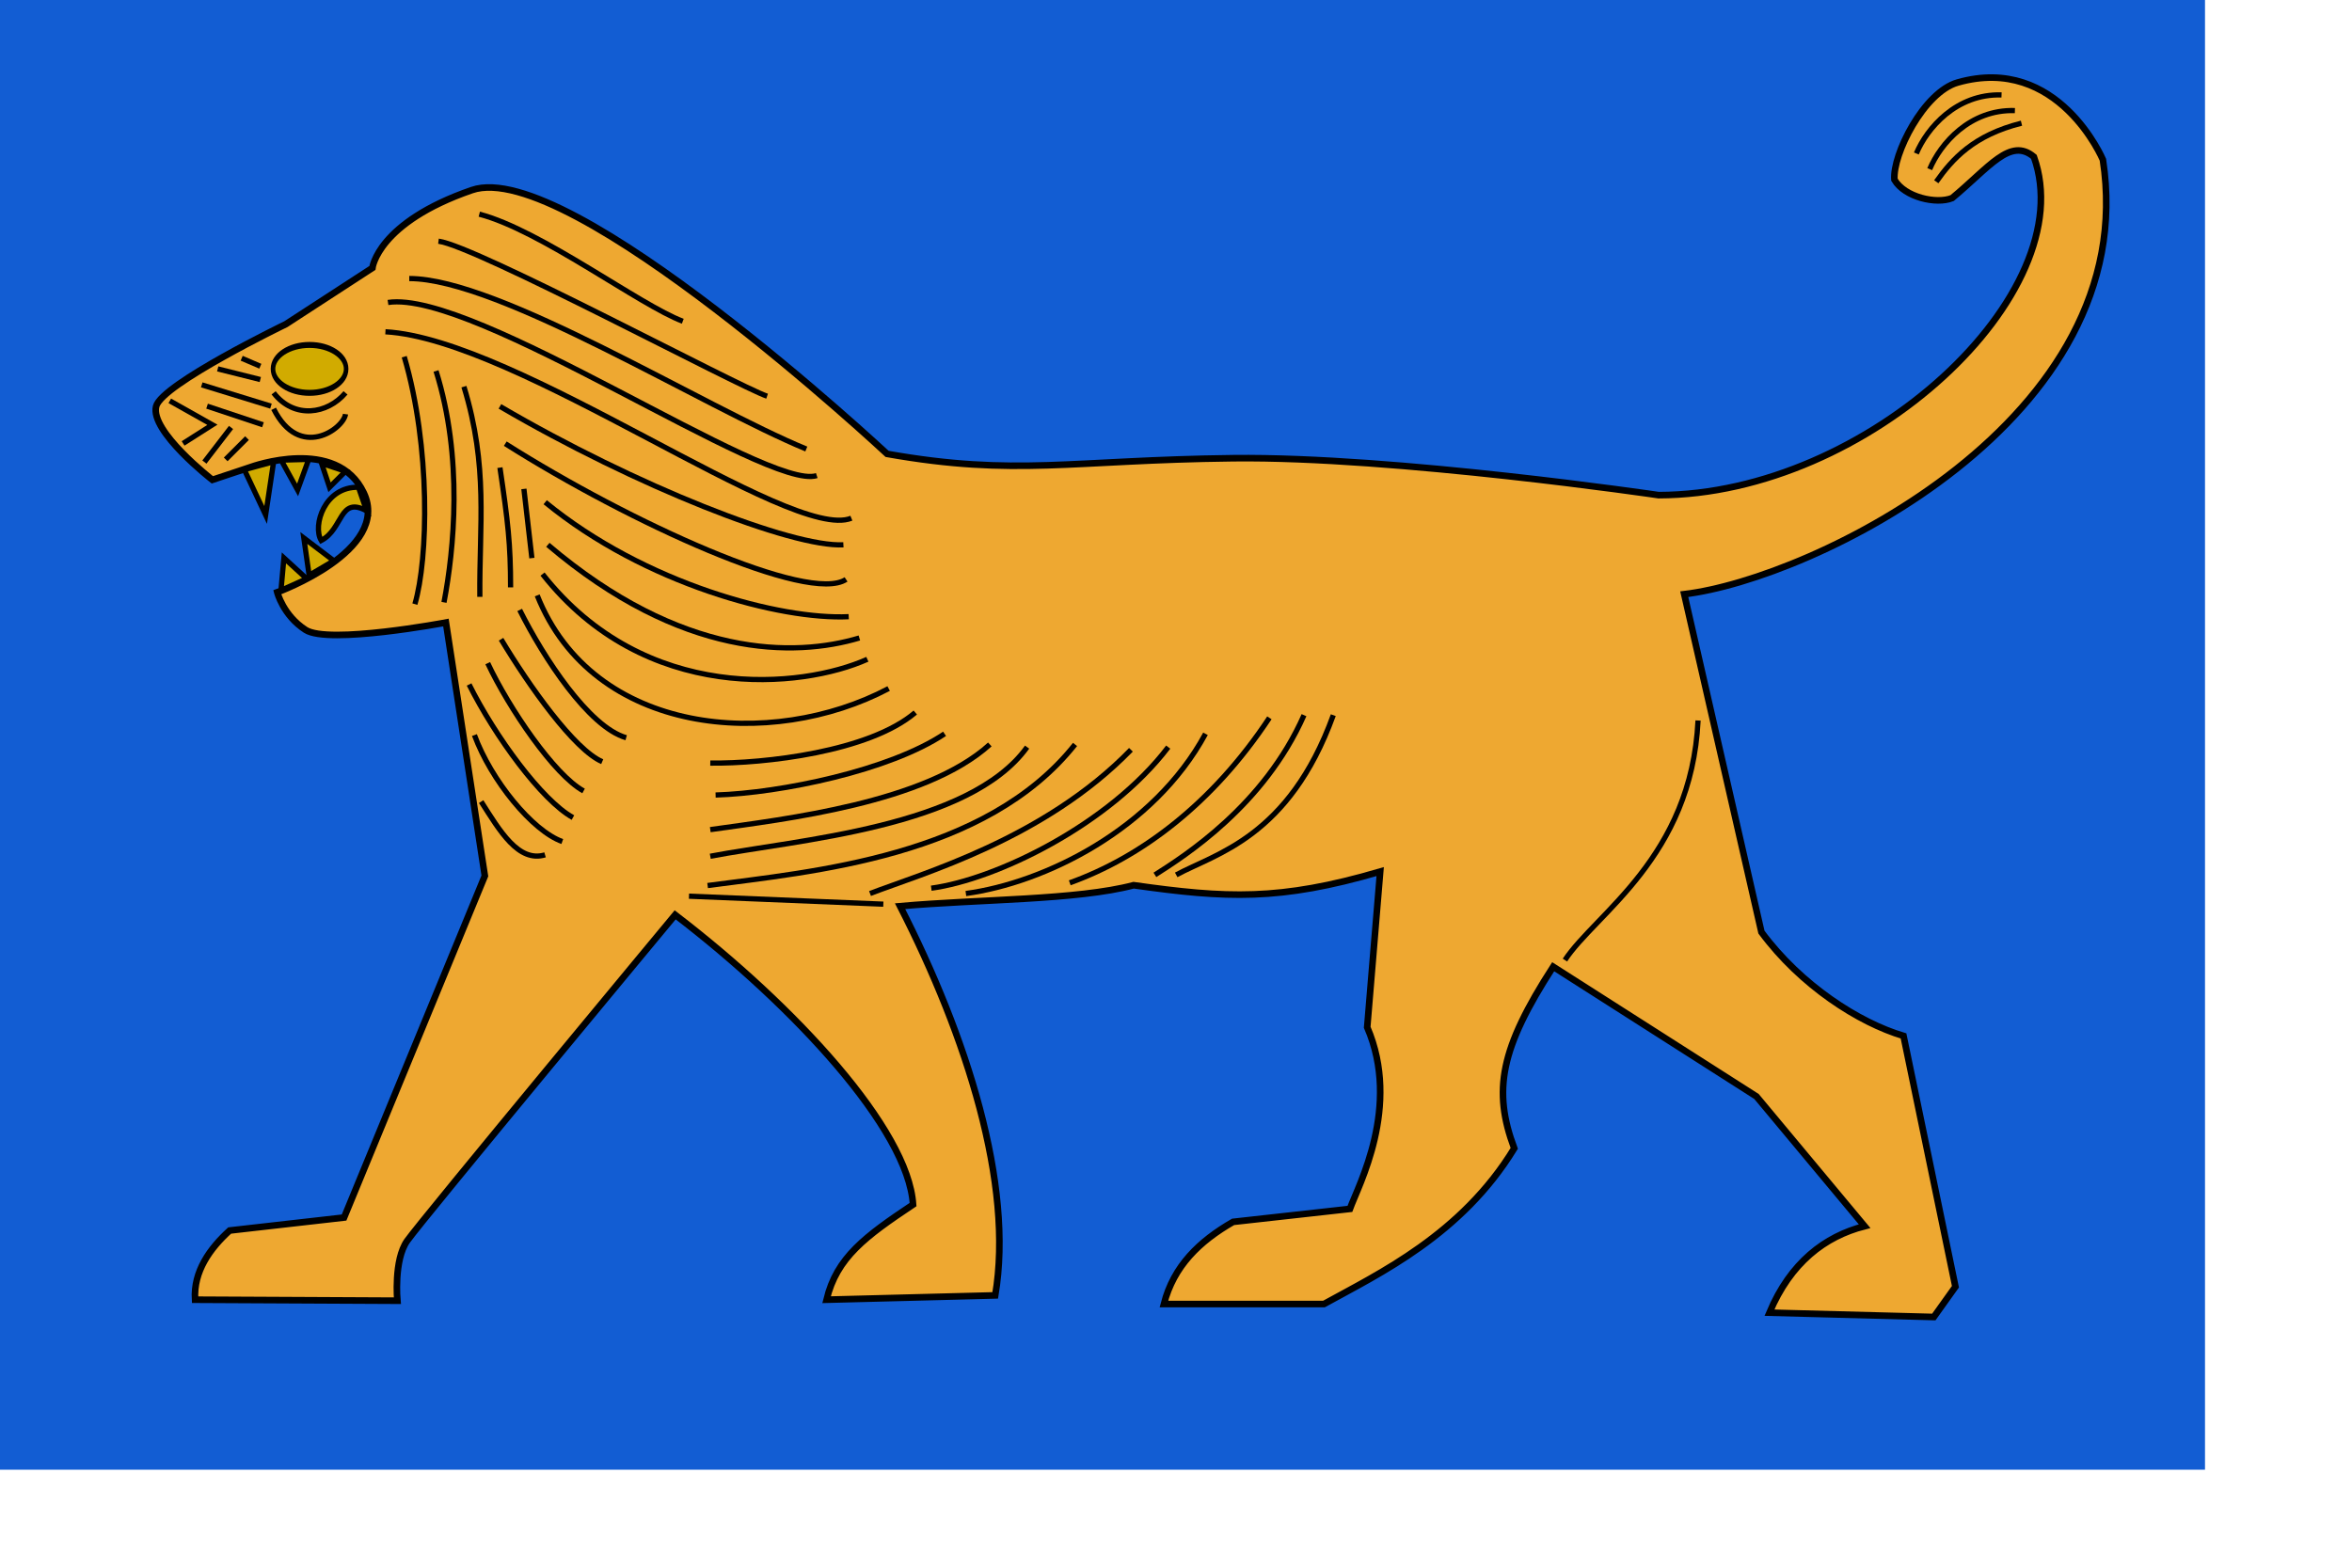
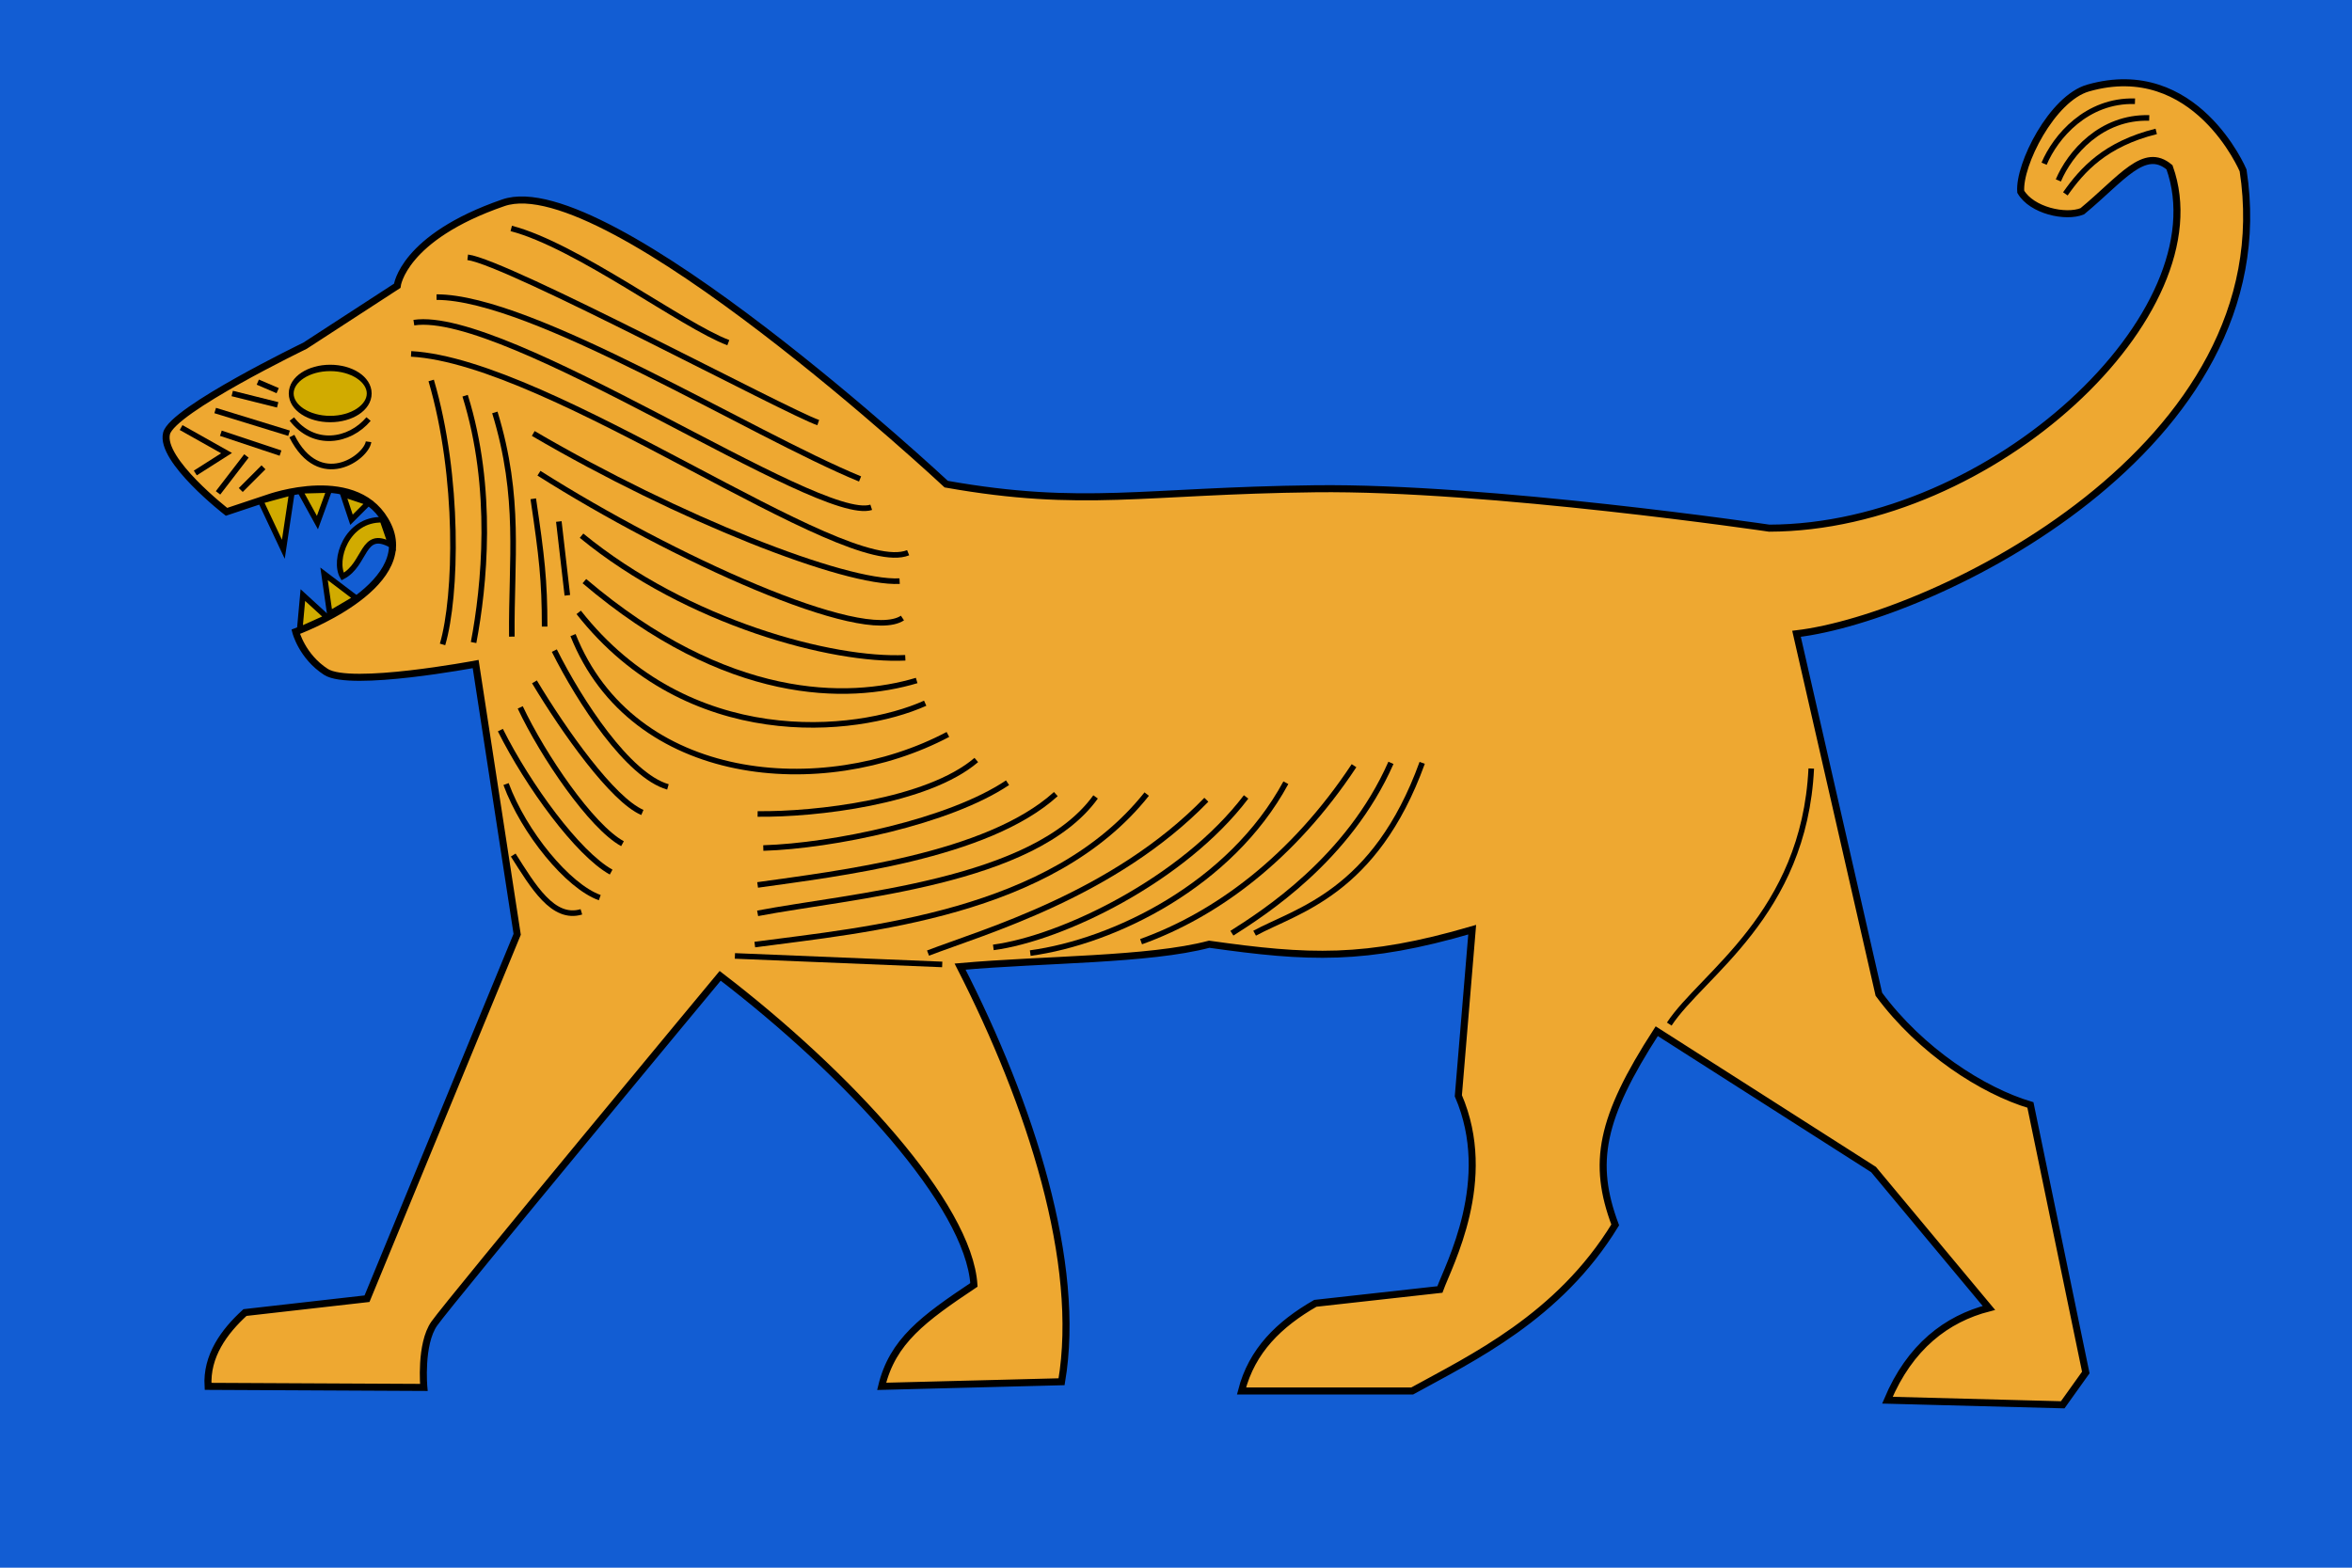
- <svg xmlns="http://www.w3.org/2000/svg" width="900pt" height="600pt" id="svg2">
+ <svg xmlns="http://www.w3.org/2000/svg" width="843.75pt" height="562.5pt" id="svg2" version="1.1">
  <defs id="defs4" />
  <g id="layer1">
    <rect style="fill:#125dd3;fill-opacity:1;stroke:none;stroke-width:2.1;stroke-miterlimit:4;stroke-dasharray:none;stroke-opacity:1" id="rect3116" width="1125" height="750" x="0" y="0" />
-     <path style="fill:#eea831;fill-opacity:1;fill-rule:evenodd;stroke:#000000;stroke-width:3.367;stroke-linecap:butt;stroke-linejoin:miter;stroke-miterlimit:4;stroke-dasharray:none;stroke-opacity:1" d="M 629.142,233.827 C 711.846,232.86 846.243,252.678 846.243,252.678 C 953.085,252.415 1062.628,149.579 1037.704,80.038 C 1025.596,69.847 1014.878,85.466 995.979,101.085 C 988,104.312 971.817,100.731 966.555,91.732 C 965.533,78.832 981.542,47.016 998.823,42.102 C 1050.167,27.503 1072.907,81.508 1072.907,81.508 C 1093.397,214.283 924.487,295.486 859.305,303.217 L 898.695,475.674 C 918.784,502.837 948.381,521.849 971.187,528.636 L 997.668,656.627 L 986.634,672.074 L 902.778,669.867 C 913.527,644.288 931.068,630.935 951.326,625.732 L 896.158,559.53 L 792.441,493.328 C 765.444,535.09 761.541,556.475 772.58,586.011 C 745.648,630.151 703.774,649.84 675.484,665.454 L 593.834,665.454 C 598.811,646.044 611.939,633.426 629.142,623.526 L 688.724,616.905 C 693.025,605.029 714.985,564.626 697.551,524.222 L 704.171,444.78 C 652.734,459.835 625.749,458.41 578.387,451.731 C 549.533,459.374 498.944,458.866 459.223,462.434 C 493.065,528.636 517.398,604.347 507.771,661.04 L 421.709,663.247 C 426.911,641.631 441.623,630.881 465.843,614.699 C 463.422,576.282 405.306,513.414 344.473,466.847 C 344.473,466.847 215.282,622.46 207.722,633.222 C 200.815,643.056 202.737,663.757 202.737,663.757 L 99.525,663.247 C 98.617,648.761 107.219,636.992 117.179,627.939 L 175.547,621.319 L 247.376,446.986 L 227.516,317.683 C 227.516,317.683 167.591,328.986 155.907,321.435 C 144.415,314.008 141.453,302.236 141.453,302.236 C 141.453,302.236 199.608,281.083 185.588,251.481 C 171.806,222.384 128.212,238.241 128.212,238.241 L 108.352,244.861 C 108.352,244.861 76.441,220.102 79.664,207.346 C 82.513,196.069 145.866,165.418 145.866,165.418 L 190.001,136.731 C 190.001,136.731 192.618,113.621 240.756,97.009 C 290.106,79.98 452.603,231.62 452.603,231.62 C 518.241,243.223 546.439,234.794 629.142,233.827 z " id="path1349" />
-     <path style="fill:none;fill-opacity:0.75;fill-rule:evenodd;stroke:#000000;stroke-width:2.665;stroke-linecap:butt;stroke-linejoin:miter;stroke-miterlimit:4;stroke-dasharray:none;stroke-opacity:1" d="M 866.354,367.672 C 862.958,437.63 814.055,466.157 798.433,489.929" id="path1351" />
-     <path style="fill:none;fill-opacity:0.75;fill-rule:evenodd;stroke:#000000;stroke-width:2.665;stroke-linecap:butt;stroke-linejoin:miter;stroke-miterlimit:4;stroke-dasharray:none;stroke-opacity:1" d="M 1021.197,48.439 C 998.104,47.76 983.161,65.419 977.727,78.324" id="path1353" />
-     <path style="fill:none;fill-opacity:0.75;fill-rule:evenodd;stroke:#000000;stroke-width:2.665;stroke-linecap:butt;stroke-linejoin:miter;stroke-miterlimit:4;stroke-dasharray:none;stroke-opacity:1" d="M 1028.012,56.427 C 1004.919,55.748 989.976,73.407 984.543,86.312" id="path1355" />
-     <path style="fill:none;fill-opacity:0.75;fill-rule:evenodd;stroke:#000000;stroke-width:2.665;stroke-linecap:butt;stroke-linejoin:miter;stroke-miterlimit:4;stroke-dasharray:none;stroke-opacity:1" d="M 1031.362,62.861 C 1006.911,68.974 996.044,81.199 987.893,92.746" id="path1357" />
+     <path style="fill:#eea831;fill-opacity:1;fill-rule:evenodd;stroke:#000000;stroke-width:3.367;stroke-linecap:butt;stroke-linejoin:miter;stroke-miterlimit:4;stroke-dasharray:none;stroke-opacity:1" d="m 629.142,233.827 c 82.703,-0.967 217.101,18.851 217.101,18.851 106.842,-0.263 216.385,-103.098 191.461,-172.64 -12.108,-10.191 -22.826,5.428 -41.725,21.047 -7.979,3.227 -24.162,-0.354 -29.424,-9.352 -1.022,-12.9 14.987,-44.716 32.268,-49.63 C 1050.167,27.503 1072.907,81.508 1072.907,81.508 1093.397,214.283 924.487,295.486 859.305,303.217 l 39.39,172.457 c 20.089,27.163 49.686,46.175 72.491,52.962 l 26.481,127.991 -11.034,15.447 -83.856,-2.207 c 10.749,-25.579 28.29,-38.932 48.548,-44.135 L 896.158,559.53 792.441,493.328 c -26.996,41.762 -30.9,63.147 -19.861,92.683 -26.932,44.14 -68.806,63.829 -97.097,79.443 h -81.649 c 4.977,-19.41 18.105,-32.027 35.308,-41.928 l 59.582,-6.62 c 4.301,-11.877 26.261,-52.28 8.827,-92.683 l 6.62,-79.443 c -51.437,15.055 -78.422,13.63 -125.784,6.951 -28.854,7.643 -79.443,7.135 -119.164,10.703 33.842,66.202 58.175,141.913 48.548,198.607 l -86.063,2.207 c 5.203,-21.616 19.914,-32.366 44.135,-48.548 -2.421,-38.417 -60.538,-101.284 -121.371,-147.852 0,0 -129.191,155.613 -136.751,166.375 -6.907,9.834 -4.985,30.535 -4.985,30.535 L 99.525,663.247 c -0.907,-14.486 7.694,-26.255 17.654,-35.308 l 58.368,-6.62 71.829,-174.332 -19.861,-129.303 c 0,0 -59.924,11.302 -71.609,3.751 -11.492,-7.426 -14.454,-19.199 -14.454,-19.199 0,0 58.155,-21.153 44.135,-50.755 -13.781,-29.098 -57.375,-13.24 -57.375,-13.24 l -19.861,6.62 c 0,0 -31.91,-24.759 -28.688,-37.515 2.849,-11.277 66.202,-41.928 66.202,-41.928 l 44.135,-28.688 c 0,0 2.617,-23.11 50.755,-39.721 49.35,-17.03 211.847,134.611 211.847,134.611 65.638,11.603 93.836,3.174 176.539,2.207 z" id="path1349" />
+     <path style="fill:none;fill-opacity:0.75;fill-rule:evenodd;stroke:#000000;stroke-width:2.665;stroke-linecap:butt;stroke-linejoin:miter;stroke-miterlimit:4;stroke-dasharray:none;stroke-opacity:1" d="m 866.354,367.672 c -3.396,69.958 -52.299,98.485 -67.92,122.257" id="path1351" />
+     <path style="fill:none;fill-opacity:0.75;fill-rule:evenodd;stroke:#000000;stroke-width:2.665;stroke-linecap:butt;stroke-linejoin:miter;stroke-miterlimit:4;stroke-dasharray:none;stroke-opacity:1" d="m 1021.197,48.439 c -23.093,-0.679 -38.035,16.98 -43.469,29.885" id="path1353" />
+     <path style="fill:none;fill-opacity:0.75;fill-rule:evenodd;stroke:#000000;stroke-width:2.665;stroke-linecap:butt;stroke-linejoin:miter;stroke-miterlimit:4;stroke-dasharray:none;stroke-opacity:1" d="m 1028.012,56.427 c -23.093,-0.679 -38.035,16.98 -43.469,29.885" id="path1355" />
+     <path style="fill:none;fill-opacity:0.75;fill-rule:evenodd;stroke:#000000;stroke-width:2.665;stroke-linecap:butt;stroke-linejoin:miter;stroke-miterlimit:4;stroke-dasharray:none;stroke-opacity:1" d="m 1031.362,62.861 c -24.451,6.113 -35.319,18.338 -43.469,29.885" id="path1357" />
    <path style="fill:none;fill-opacity:0.75;fill-rule:evenodd;stroke:#000000;stroke-width:2.665;stroke-linecap:butt;stroke-linejoin:miter;stroke-miterlimit:4;stroke-dasharray:none;stroke-opacity:1" d="M 680.252,364.955 C 657.612,427.442 620.029,435.593 600.106,446.46" id="path1359" />
-     <path style="fill:none;fill-opacity:0.75;fill-rule:evenodd;stroke:#000000;stroke-width:2.665;stroke-linecap:butt;stroke-linejoin:miter;stroke-miterlimit:4;stroke-dasharray:none;stroke-opacity:1" d="M 665.309,364.955 C 644.933,411.141 604.181,436.951 589.238,446.46" id="path1361" />
-     <path style="fill:none;fill-opacity:0.75;fill-rule:evenodd;stroke:#000000;stroke-width:2.665;stroke-linecap:butt;stroke-linejoin:miter;stroke-miterlimit:4;stroke-dasharray:none;stroke-opacity:1" d="M 647.65,366.314 C 618.444,410.462 581.79,437.599 545.793,450.504" id="path1363" />
-     <path style="fill:none;fill-opacity:0.75;fill-rule:evenodd;stroke:#000000;stroke-width:2.665;stroke-linecap:butt;stroke-linejoin:miter;stroke-miterlimit:4;stroke-dasharray:none;stroke-opacity:1" d="M 615.048,374.464 C 588.559,423.367 532.865,450.535 492.792,455.969" id="path1365" />
-     <path style="fill:none;fill-opacity:0.75;fill-rule:evenodd;stroke:#000000;stroke-width:2.665;stroke-linecap:butt;stroke-linejoin:miter;stroke-miterlimit:4;stroke-dasharray:none;stroke-opacity:1" d="M 596.03,381.256 C 565.806,420.99 508.074,448.837 475.132,453.252" id="path1367" />
-     <path style="fill:none;fill-opacity:0.75;fill-rule:evenodd;stroke:#000000;stroke-width:2.665;stroke-linecap:butt;stroke-linejoin:miter;stroke-miterlimit:4;stroke-dasharray:none;stroke-opacity:1" d="M 577.013,382.615 C 532.865,428.121 470.378,445.781 443.889,455.969" id="path1369" />
-     <path style="fill:none;fill-opacity:0.75;fill-rule:evenodd;stroke:#000000;stroke-width:2.665;stroke-linecap:butt;stroke-linejoin:miter;stroke-miterlimit:4;stroke-dasharray:none;stroke-opacity:1" d="M 548.486,379.898 C 502.98,437.291 414.683,444.762 361.026,451.893" id="path1371" />
-     <path style="fill:none;fill-opacity:0.75;fill-rule:evenodd;stroke:#000000;stroke-width:2.665;stroke-linecap:butt;stroke-linejoin:miter;stroke-miterlimit:4;stroke-dasharray:none;stroke-opacity:1" d="M 524.035,381.256 C 494.49,422.348 406.872,428.461 362.384,436.951" id="path1373" />
+     <path style="fill:none;fill-opacity:0.75;fill-rule:evenodd;stroke:#000000;stroke-width:2.665;stroke-linecap:butt;stroke-linejoin:miter;stroke-miterlimit:4;stroke-dasharray:none;stroke-opacity:1" d="m 665.309,364.955 c -20.376,46.186 -61.128,71.996 -76.071,81.504" id="path1361" />
+     <path style="fill:none;fill-opacity:0.75;fill-rule:evenodd;stroke:#000000;stroke-width:2.665;stroke-linecap:butt;stroke-linejoin:miter;stroke-miterlimit:4;stroke-dasharray:none;stroke-opacity:1" d="m 647.65,366.314 c -29.206,44.148 -65.86,71.286 -101.857,84.19" id="path1363" />
+     <path style="fill:none;fill-opacity:0.75;fill-rule:evenodd;stroke:#000000;stroke-width:2.665;stroke-linecap:butt;stroke-linejoin:miter;stroke-miterlimit:4;stroke-dasharray:none;stroke-opacity:1" d="m 615.048,374.464 c -26.489,48.903 -82.184,76.071 -122.257,81.504" id="path1365" />
+     <path style="fill:none;fill-opacity:0.75;fill-rule:evenodd;stroke:#000000;stroke-width:2.665;stroke-linecap:butt;stroke-linejoin:miter;stroke-miterlimit:4;stroke-dasharray:none;stroke-opacity:1" d="m 596.03,381.256 c -30.225,39.733 -87.957,67.581 -120.898,71.996" id="path1367" />
+     <path style="fill:none;fill-opacity:0.75;fill-rule:evenodd;stroke:#000000;stroke-width:2.665;stroke-linecap:butt;stroke-linejoin:miter;stroke-miterlimit:4;stroke-dasharray:none;stroke-opacity:1" d="m 577.013,382.615 c -44.148,45.507 -106.635,63.166 -133.124,73.354" id="path1369" />
+     <path style="fill:none;fill-opacity:0.75;fill-rule:evenodd;stroke:#000000;stroke-width:2.665;stroke-linecap:butt;stroke-linejoin:miter;stroke-miterlimit:4;stroke-dasharray:none;stroke-opacity:1" d="m 548.486,379.898 c -45.507,57.393 -133.803,64.864 -187.46,71.996" id="path1371" />
+     <path style="fill:none;fill-opacity:0.75;fill-rule:evenodd;stroke:#000000;stroke-width:2.665;stroke-linecap:butt;stroke-linejoin:miter;stroke-miterlimit:4;stroke-dasharray:none;stroke-opacity:1" d="m 524.035,381.256 c -29.545,41.092 -117.163,47.205 -161.65,55.695" id="path1373" />
    <path style="fill:none;fill-opacity:0.75;fill-rule:evenodd;stroke:#000000;stroke-width:2.665;stroke-linecap:butt;stroke-linejoin:miter;stroke-miterlimit:4;stroke-dasharray:none;stroke-opacity:1" d="M 505.017,379.898 C 472.076,409.783 400.759,417.933 362.384,423.367" id="path1375" />
-     <path style="fill:none;fill-opacity:0.75;fill-rule:evenodd;stroke:#000000;stroke-width:2.665;stroke-linecap:butt;stroke-linejoin:miter;stroke-miterlimit:4;stroke-dasharray:none;stroke-opacity:1" d="M 481.924,374.464 C 454.077,393.142 398.382,404.689 365.101,405.708" id="path1377" />
-     <path style="fill:none;fill-opacity:0.75;fill-rule:evenodd;stroke:#000000;stroke-width:2.665;stroke-linecap:butt;stroke-linejoin:miter;stroke-miterlimit:4;stroke-dasharray:none;stroke-opacity:1" d="M 466.982,363.597 C 443.549,383.634 389.892,389.746 362.384,389.407" id="path1379" />
-     <path style="fill:none;fill-opacity:0.75;fill-rule:evenodd;stroke:#000000;stroke-width:2.665;stroke-linecap:butt;stroke-linejoin:miter;stroke-miterlimit:4;stroke-dasharray:none;stroke-opacity:1" d="M 278.088,436.234 C 264.504,440.309 254.995,424.009 245.486,409.066" id="path1381" />
-     <path style="fill:none;fill-opacity:0.75;fill-rule:evenodd;stroke:#000000;stroke-width:2.665;stroke-linecap:butt;stroke-linejoin:miter;stroke-miterlimit:4;stroke-dasharray:none;stroke-opacity:1" d="M 242.053,375.106 C 250.543,398.199 271.598,424.009 286.88,429.442" id="path1383" />
-     <path style="fill:none;fill-opacity:0.75;fill-rule:evenodd;stroke:#000000;stroke-width:2.665;stroke-linecap:butt;stroke-linejoin:miter;stroke-miterlimit:4;stroke-dasharray:none;stroke-opacity:1" d="M 239.336,349.296 C 252.58,375.785 276.352,408.387 292.314,417.216" id="path1385" />
-     <path style="fill:none;fill-opacity:0.75;fill-rule:evenodd;stroke:#000000;stroke-width:2.665;stroke-linecap:butt;stroke-linejoin:miter;stroke-miterlimit:4;stroke-dasharray:none;stroke-opacity:1" d="M 248.845,338.429 C 259.712,361.522 282.805,395.482 297.747,403.632" id="path1387" />
-     <path style="fill:none;fill-opacity:0.75;fill-rule:evenodd;stroke:#000000;stroke-width:2.665;stroke-linecap:butt;stroke-linejoin:miter;stroke-miterlimit:4;stroke-dasharray:none;stroke-opacity:1" d="M 255.637,326.203 C 269.9,349.975 292.993,382.577 307.256,388.69" id="path1389" />
-     <path style="fill:none;fill-opacity:0.75;fill-rule:evenodd;stroke:#000000;stroke-width:2.665;stroke-linecap:butt;stroke-linejoin:miter;stroke-miterlimit:4;stroke-dasharray:none;stroke-opacity:1" d="M 265.145,311.261 C 277.371,335.712 300.464,371.031 319.482,376.464" id="path1391" />
-     <path style="fill:none;fill-opacity:0.75;fill-rule:evenodd;stroke:#000000;stroke-width:2.665;stroke-linecap:butt;stroke-linejoin:miter;stroke-miterlimit:4;stroke-dasharray:none;stroke-opacity:1" d="M 274.088,303.827 C 302.615,375.483 393.628,382.954 453.398,351.371" id="path1393" />
-     <path style="fill:none;fill-opacity:0.75;fill-rule:evenodd;stroke:#000000;stroke-width:2.665;stroke-linecap:butt;stroke-linejoin:miter;stroke-miterlimit:4;stroke-dasharray:none;stroke-opacity:1" d="M 276.805,292.96 C 329.103,359.522 409.249,351.371 442.53,336.429" id="path1395" />
-     <path style="fill:none;fill-opacity:0.75;fill-rule:evenodd;stroke:#000000;stroke-width:2.665;stroke-linecap:butt;stroke-linejoin:miter;stroke-miterlimit:4;stroke-dasharray:none;stroke-opacity:1" d="M 279.522,278.017 C 347.782,336.089 405.514,335.41 438.455,325.562" id="path1397" />
-     <path style="fill:none;fill-opacity:0.75;fill-rule:evenodd;stroke:#000000;stroke-width:2.665;stroke-linecap:butt;stroke-linejoin:miter;stroke-miterlimit:4;stroke-dasharray:none;stroke-opacity:1" d="M 278.163,256.283 C 329.103,298.054 398.382,316.392 433.022,314.694" id="path1399" />
-     <path style="fill:none;fill-opacity:0.75;fill-rule:evenodd;stroke:#000000;stroke-width:2.665;stroke-linecap:butt;stroke-linejoin:miter;stroke-miterlimit:4;stroke-dasharray:none;stroke-opacity:1" d="M 257.787,226.398 C 321.632,266.81 412.646,308.242 431.663,295.677" id="path2130" />
-     <path style="fill:none;fill-opacity:0.75;fill-rule:evenodd;stroke:#000000;stroke-width:2.665;stroke-linecap:butt;stroke-linejoin:miter;stroke-miterlimit:4;stroke-dasharray:none;stroke-opacity:1" d="M 255.07,207.38 C 324.689,248.132 404.155,279.376 430.305,278.017" id="path2132" />
-     <path style="fill:none;fill-opacity:0.75;fill-rule:evenodd;stroke:#000000;stroke-width:2.665;stroke-linecap:butt;stroke-linejoin:miter;stroke-miterlimit:4;stroke-dasharray:none;stroke-opacity:1" d="M 196.643,169.306 C 264.224,173.042 403.476,276.999 434.38,264.433" id="path2134" />
-     <path style="fill:none;fill-opacity:0.75;fill-rule:evenodd;stroke:#000000;stroke-width:2.665;stroke-linecap:butt;stroke-linejoin:miter;stroke-miterlimit:4;stroke-dasharray:none;stroke-opacity:1" d="M 197.955,154.356 C 242.104,147.564 391.59,250.849 416.721,242.699" id="path2136" />
-     <path style="fill:none;fill-opacity:0.75;fill-rule:evenodd;stroke:#000000;stroke-width:2.665;stroke-linecap:butt;stroke-linejoin:miter;stroke-miterlimit:4;stroke-dasharray:none;stroke-opacity:1" d="M 208.807,142.138 C 254.654,142.138 358.734,207.488 411.38,229.138" id="path2138" />
-     <path style="fill:none;fill-opacity:0.75;fill-rule:evenodd;stroke:#000000;stroke-width:2.665;stroke-linecap:butt;stroke-linejoin:miter;stroke-miterlimit:4;stroke-dasharray:none;stroke-opacity:1" d="M 206.243,182.022 C 219.827,228.208 218.468,285.207 211.676,308.3" id="path2140" />
-     <path style="fill:none;fill-opacity:0.75;fill-rule:evenodd;stroke:#000000;stroke-width:2.665;stroke-linecap:butt;stroke-linejoin:miter;stroke-miterlimit:4;stroke-dasharray:none;stroke-opacity:1" d="M 222.468,189.305 C 236.392,233.793 231.622,280.565 226.528,307.394" id="path2142" />
-     <path style="fill:none;fill-opacity:0.75;fill-rule:evenodd;stroke:#000000;stroke-width:2.665;stroke-linecap:butt;stroke-linejoin:miter;stroke-miterlimit:4;stroke-dasharray:none;stroke-opacity:1" d="M 236.694,197.305 C 249.259,238.397 244.482,267.556 244.821,304.573" id="path2144" />
-     <path style="fill:none;fill-opacity:0.75;fill-rule:evenodd;stroke:#000000;stroke-width:2.665;stroke-linecap:butt;stroke-linejoin:miter;stroke-miterlimit:4;stroke-dasharray:none;stroke-opacity:1" d="M 255.07,238.624 C 259.145,266.131 260.504,277.678 260.504,299.752" id="path2146" />
-     <path style="fill:none;fill-opacity:0.75;fill-rule:evenodd;stroke:#000000;stroke-width:2.665;stroke-linecap:butt;stroke-linejoin:miter;stroke-miterlimit:4;stroke-dasharray:none;stroke-opacity:1" d="M 267.296,249.491 L 271.371,284.809" id="path2148" />
-     <path style="fill:none;fill-opacity:0.75;fill-rule:evenodd;stroke:#000000;stroke-width:2.665;stroke-linecap:butt;stroke-linejoin:miter;stroke-miterlimit:4;stroke-dasharray:none;stroke-opacity:1" d="M 223.711,123.089 C 242.729,125.467 376.416,197.099 391.374,202.178" id="path2150" />
-     <path style="fill:none;fill-opacity:0.75;fill-rule:evenodd;stroke:#000000;stroke-width:2.665;stroke-linecap:butt;stroke-linejoin:miter;stroke-miterlimit:4;stroke-dasharray:none;stroke-opacity:1" d="M 86.628,204.548 L 108.362,216.774 L 93.42,226.283" id="path2164" />
-     <path style="fill:none;fill-opacity:0.75;fill-rule:evenodd;stroke:#000000;stroke-width:2.665;stroke-linecap:butt;stroke-linejoin:miter;stroke-miterlimit:4;stroke-dasharray:none;stroke-opacity:1" d="M 102.929,196.398 L 138.247,207.265" id="path2166" />
-     <path style="fill:none;fill-opacity:0.75;fill-rule:evenodd;stroke:#000000;stroke-width:2.665;stroke-linecap:butt;stroke-linejoin:miter;stroke-miterlimit:4;stroke-dasharray:none;stroke-opacity:1" d="M 105.645,207.265 L 134.172,216.774" id="path2168" />
-     <path style="fill:none;fill-opacity:0.75;fill-rule:evenodd;stroke:#000000;stroke-width:2.665;stroke-linecap:butt;stroke-linejoin:miter;stroke-miterlimit:4;stroke-dasharray:none;stroke-opacity:1" d="M 104.287,235.792 L 117.871,218.132" id="path2170" />
-     <path style="fill:none;fill-opacity:0.75;fill-rule:evenodd;stroke:#000000;stroke-width:2.665;stroke-linecap:butt;stroke-linejoin:miter;stroke-miterlimit:4;stroke-dasharray:none;stroke-opacity:1" d="M 115.154,234.433 L 126.022,223.566" id="path2172" />
-     <path style="fill:none;fill-opacity:0.75;fill-rule:evenodd;stroke:#000000;stroke-width:2.665;stroke-linecap:butt;stroke-linejoin:miter;stroke-miterlimit:4;stroke-dasharray:none;stroke-opacity:1" d="M 111.079,188.247 L 132.814,193.681" id="path2174" />
-     <path style="fill:none;fill-opacity:0.75;fill-rule:evenodd;stroke:#000000;stroke-width:2.665;stroke-linecap:butt;stroke-linejoin:miter;stroke-miterlimit:4;stroke-dasharray:none;stroke-opacity:1" d="M 123.305,182.814 L 132.814,186.889" id="path2176" />
-     <path style="fill:none;fill-opacity:0.75;fill-rule:evenodd;stroke:#000000;stroke-width:2.665;stroke-linecap:butt;stroke-linejoin:miter;stroke-miterlimit:4;stroke-dasharray:none;stroke-opacity:1" d="M 139.606,200.473 C 150.133,214.057 167.113,211.34 176.283,200.473" id="path2178" />
-     <path style="fill:none;fill-opacity:0.75;fill-rule:evenodd;stroke:#000000;stroke-width:2.665;stroke-linecap:butt;stroke-linejoin:miter;stroke-miterlimit:4;stroke-dasharray:none;stroke-opacity:1" d="M 139.606,208.624 C 152.85,235.112 175.264,218.812 176.283,211.34" id="path2180" />
-     <path style="fill:none;fill-opacity:0.75;fill-rule:evenodd;stroke:#000000;stroke-width:2.665;stroke-linecap:butt;stroke-linejoin:miter;stroke-miterlimit:4;stroke-dasharray:none;stroke-opacity:1" d="M 351.517,457.327 L 450.681,461.402" id="path2183" />
-     <path style="fill:#d1ab00;fill-opacity:1;stroke:#000000;stroke-width:2.404;stroke-miterlimit:4;stroke-dasharray:none;stroke-opacity:1" id="path1401" d="M 79.221 397.179 A 19.27 9.635 0 1 1  40.681,397.179 A 19.27 9.635 0 1 1  79.221 397.179 z" transform="matrix(0.968047,0,0,1.268875,99.90827,-315.7234)" />
-     <path style="fill:#d1ab00;fill-opacity:1;fill-rule:evenodd;stroke:#000000;stroke-width:2.665;stroke-linecap:butt;stroke-linejoin:miter;stroke-miterlimit:4;stroke-dasharray:none;stroke-opacity:1" d="M 124.663,239.688 L 135.53,262.781 L 139.606,235.613 L 124.663,239.688 z " id="path2152" />
-     <path style="fill:#d1ab00;fill-opacity:1;fill-rule:evenodd;stroke:#000000;stroke-width:2.665;stroke-linecap:butt;stroke-linejoin:miter;stroke-miterlimit:4;stroke-dasharray:none;stroke-opacity:1" d="M 143.449,234.809 L 151.831,250.017 L 157.497,234.433 L 143.449,234.809 z " id="path2154" />
-     <path style="fill:#d1ab00;fill-opacity:1;fill-rule:evenodd;stroke:#000000;stroke-width:2.665;stroke-linecap:butt;stroke-linejoin:miter;stroke-miterlimit:4;stroke-dasharray:none;stroke-opacity:1" d="M 164.057,236.433 L 168.132,248.659 L 176.283,240.509 L 164.057,236.433 z " id="path2156" />
-     <path style="fill:#d1ab00;fill-opacity:1;fill-rule:evenodd;stroke:#000000;stroke-width:2.665;stroke-linecap:butt;stroke-linejoin:miter;stroke-miterlimit:4;stroke-dasharray:none;stroke-opacity:1" d="M 156.479,295.33 L 144.86,284.694 L 143.358,301.227 L 156.479,295.33 z " id="path2158" />
-     <path style="fill:#d1ab00;fill-opacity:1;fill-rule:evenodd;stroke:#000000;stroke-width:2.665;stroke-linecap:butt;stroke-linejoin:miter;stroke-miterlimit:4;stroke-dasharray:none;stroke-opacity:1" d="M 170.329,286.162 L 155.011,274.544 L 157.727,293.562 L 170.329,286.162 z " id="path2160" />
-     <path style="fill:#d1ab00;fill-opacity:1;fill-rule:evenodd;stroke:#000000;stroke-width:2.665;stroke-linecap:butt;stroke-linejoin:miter;stroke-miterlimit:4;stroke-dasharray:none;stroke-opacity:1" d="M 182.896,248.659 C 165.689,248.206 159.35,268.13 163.878,275.827 C 175.198,269.941 173.022,253.008 187.059,260.706 L 182.896,248.659 z " id="path2162" />
-     <path style="fill:none;fill-opacity:0.75;fill-rule:evenodd;stroke:#000000;stroke-width:2.66;stroke-linecap:butt;stroke-linejoin:miter;stroke-opacity:1;stroke-miterlimit:4;stroke-dasharray:none" d="M 244.536,109.29 C 275.956,117.486 326.503,155.738 348.361,163.934" id="path1405" />
+     <path style="fill:none;fill-opacity:0.75;fill-rule:evenodd;stroke:#000000;stroke-width:2.665;stroke-linecap:butt;stroke-linejoin:miter;stroke-miterlimit:4;stroke-dasharray:none;stroke-opacity:1" d="m 481.924,374.464 c -27.847,18.678 -83.542,30.225 -116.823,31.243" id="path1377" />
+     <path style="fill:none;fill-opacity:0.75;fill-rule:evenodd;stroke:#000000;stroke-width:2.665;stroke-linecap:butt;stroke-linejoin:miter;stroke-miterlimit:4;stroke-dasharray:none;stroke-opacity:1" d="m 466.982,363.597 c -23.433,20.037 -77.09,26.149 -104.597,25.81" id="path1379" />
+     <path style="fill:none;fill-opacity:0.75;fill-rule:evenodd;stroke:#000000;stroke-width:2.665;stroke-linecap:butt;stroke-linejoin:miter;stroke-miterlimit:4;stroke-dasharray:none;stroke-opacity:1" d="m 278.088,436.234 c -13.584,4.075 -23.093,-12.226 -32.602,-27.168" id="path1381" />
+     <path style="fill:none;fill-opacity:0.75;fill-rule:evenodd;stroke:#000000;stroke-width:2.665;stroke-linecap:butt;stroke-linejoin:miter;stroke-miterlimit:4;stroke-dasharray:none;stroke-opacity:1" d="m 242.053,375.106 c 8.49,23.093 29.545,48.903 44.827,54.336" id="path1383" />
+     <path style="fill:none;fill-opacity:0.75;fill-rule:evenodd;stroke:#000000;stroke-width:2.665;stroke-linecap:butt;stroke-linejoin:miter;stroke-miterlimit:4;stroke-dasharray:none;stroke-opacity:1" d="m 239.336,349.296 c 13.244,26.489 37.017,59.091 52.978,67.92" id="path1385" />
+     <path style="fill:none;fill-opacity:0.75;fill-rule:evenodd;stroke:#000000;stroke-width:2.665;stroke-linecap:butt;stroke-linejoin:miter;stroke-miterlimit:4;stroke-dasharray:none;stroke-opacity:1" d="m 248.845,338.429 c 10.867,23.093 33.96,57.053 48.903,65.204" id="path1387" />
+     <path style="fill:none;fill-opacity:0.75;fill-rule:evenodd;stroke:#000000;stroke-width:2.665;stroke-linecap:butt;stroke-linejoin:miter;stroke-miterlimit:4;stroke-dasharray:none;stroke-opacity:1" d="m 255.637,326.203 c 14.263,23.772 37.356,56.374 51.619,62.487" id="path1389" />
+     <path style="fill:none;fill-opacity:0.75;fill-rule:evenodd;stroke:#000000;stroke-width:2.665;stroke-linecap:butt;stroke-linejoin:miter;stroke-miterlimit:4;stroke-dasharray:none;stroke-opacity:1" d="m 265.145,311.261 c 12.226,24.451 35.319,59.77 54.336,65.204" id="path1391" />
+     <path style="fill:none;fill-opacity:0.75;fill-rule:evenodd;stroke:#000000;stroke-width:2.665;stroke-linecap:butt;stroke-linejoin:miter;stroke-miterlimit:4;stroke-dasharray:none;stroke-opacity:1" d="m 274.088,303.827 c 28.527,71.656 119.54,79.127 179.31,47.544" id="path1393" />
+     <path style="fill:none;fill-opacity:0.75;fill-rule:evenodd;stroke:#000000;stroke-width:2.665;stroke-linecap:butt;stroke-linejoin:miter;stroke-miterlimit:4;stroke-dasharray:none;stroke-opacity:1" d="m 276.805,292.96 c 52.299,66.562 132.445,58.412 165.726,43.469" id="path1395" />
+     <path style="fill:none;fill-opacity:0.75;fill-rule:evenodd;stroke:#000000;stroke-width:2.665;stroke-linecap:butt;stroke-linejoin:miter;stroke-miterlimit:4;stroke-dasharray:none;stroke-opacity:1" d="m 279.522,278.017 c 68.26,58.072 125.992,57.393 158.934,47.544" id="path1397" />
+     <path style="fill:none;fill-opacity:0.75;fill-rule:evenodd;stroke:#000000;stroke-width:2.665;stroke-linecap:butt;stroke-linejoin:miter;stroke-miterlimit:4;stroke-dasharray:none;stroke-opacity:1" d="m 278.163,256.283 c 50.94,41.771 120.219,60.11 154.858,58.412" id="path1399" />
+     <path style="fill:none;fill-opacity:0.75;fill-rule:evenodd;stroke:#000000;stroke-width:2.665;stroke-linecap:butt;stroke-linejoin:miter;stroke-miterlimit:4;stroke-dasharray:none;stroke-opacity:1" d="m 257.787,226.398 c 63.845,40.413 154.858,81.844 173.876,69.279" id="path2130" />
+     <path style="fill:none;fill-opacity:0.75;fill-rule:evenodd;stroke:#000000;stroke-width:2.665;stroke-linecap:butt;stroke-linejoin:miter;stroke-miterlimit:4;stroke-dasharray:none;stroke-opacity:1" d="m 255.07,207.38 c 69.618,40.752 149.085,71.996 175.235,70.637" id="path2132" />
+     <path style="fill:none;fill-opacity:0.75;fill-rule:evenodd;stroke:#000000;stroke-width:2.665;stroke-linecap:butt;stroke-linejoin:miter;stroke-miterlimit:4;stroke-dasharray:none;stroke-opacity:1" d="m 196.643,169.306 c 67.581,3.736 206.833,107.692 237.737,95.127" id="path2134" />
+     <path style="fill:none;fill-opacity:0.75;fill-rule:evenodd;stroke:#000000;stroke-width:2.665;stroke-linecap:butt;stroke-linejoin:miter;stroke-miterlimit:4;stroke-dasharray:none;stroke-opacity:1" d="m 197.955,154.356 c 44.148,-6.792 193.635,96.493 218.765,88.343" id="path2136" />
+     <path style="fill:none;fill-opacity:0.75;fill-rule:evenodd;stroke:#000000;stroke-width:2.665;stroke-linecap:butt;stroke-linejoin:miter;stroke-miterlimit:4;stroke-dasharray:none;stroke-opacity:1" d="m 208.807,142.138 c 45.846,0 149.926,65.35 202.572,87" id="path2138" />
+     <path style="fill:none;fill-opacity:0.75;fill-rule:evenodd;stroke:#000000;stroke-width:2.665;stroke-linecap:butt;stroke-linejoin:miter;stroke-miterlimit:4;stroke-dasharray:none;stroke-opacity:1" d="m 206.243,182.022 c 13.584,46.186 12.226,103.185 5.434,126.278" id="path2140" />
+     <path style="fill:none;fill-opacity:0.75;fill-rule:evenodd;stroke:#000000;stroke-width:2.665;stroke-linecap:butt;stroke-linejoin:miter;stroke-miterlimit:4;stroke-dasharray:none;stroke-opacity:1" d="m 222.468,189.305 c 13.924,44.488 9.154,91.26 4.06,118.089" id="path2142" />
+     <path style="fill:none;fill-opacity:0.75;fill-rule:evenodd;stroke:#000000;stroke-width:2.665;stroke-linecap:butt;stroke-linejoin:miter;stroke-miterlimit:4;stroke-dasharray:none;stroke-opacity:1" d="m 236.694,197.305 c 12.565,41.092 7.788,70.251 8.127,107.268" id="path2144" />
+     <path style="fill:none;fill-opacity:0.75;fill-rule:evenodd;stroke:#000000;stroke-width:2.665;stroke-linecap:butt;stroke-linejoin:miter;stroke-miterlimit:4;stroke-dasharray:none;stroke-opacity:1" d="m 255.07,238.624 c 4.075,27.508 5.434,39.054 5.434,61.128" id="path2146" />
+     <path style="fill:none;fill-opacity:0.75;fill-rule:evenodd;stroke:#000000;stroke-width:2.665;stroke-linecap:butt;stroke-linejoin:miter;stroke-miterlimit:4;stroke-dasharray:none;stroke-opacity:1" d="m 267.296,249.491 4.075,35.319" id="path2148" />
+     <path style="fill:none;fill-opacity:0.75;fill-rule:evenodd;stroke:#000000;stroke-width:2.665;stroke-linecap:butt;stroke-linejoin:miter;stroke-miterlimit:4;stroke-dasharray:none;stroke-opacity:1" d="m 223.711,123.089 c 19.018,2.377 152.705,74.01 167.663,79.088" id="path2150" />
+     <path style="fill:none;fill-opacity:0.75;fill-rule:evenodd;stroke:#000000;stroke-width:2.665;stroke-linecap:butt;stroke-linejoin:miter;stroke-miterlimit:4;stroke-dasharray:none;stroke-opacity:1" d="m 86.628,204.548 21.735,12.226 -14.942,9.509" id="path2164" />
+     <path style="fill:none;fill-opacity:0.75;fill-rule:evenodd;stroke:#000000;stroke-width:2.665;stroke-linecap:butt;stroke-linejoin:miter;stroke-miterlimit:4;stroke-dasharray:none;stroke-opacity:1" d="m 102.929,196.398 35.319,10.867" id="path2166" />
+     <path style="fill:none;fill-opacity:0.75;fill-rule:evenodd;stroke:#000000;stroke-width:2.665;stroke-linecap:butt;stroke-linejoin:miter;stroke-miterlimit:4;stroke-dasharray:none;stroke-opacity:1" d="m 105.645,207.265 28.527,9.509" id="path2168" />
+     <path style="fill:none;fill-opacity:0.75;fill-rule:evenodd;stroke:#000000;stroke-width:2.665;stroke-linecap:butt;stroke-linejoin:miter;stroke-miterlimit:4;stroke-dasharray:none;stroke-opacity:1" d="m 104.287,235.792 13.584,-17.659" id="path2170" />
+     <path style="fill:none;fill-opacity:0.75;fill-rule:evenodd;stroke:#000000;stroke-width:2.665;stroke-linecap:butt;stroke-linejoin:miter;stroke-miterlimit:4;stroke-dasharray:none;stroke-opacity:1" d="M 115.154,234.433 126.022,223.566" id="path2172" />
+     <path style="fill:none;fill-opacity:0.75;fill-rule:evenodd;stroke:#000000;stroke-width:2.665;stroke-linecap:butt;stroke-linejoin:miter;stroke-miterlimit:4;stroke-dasharray:none;stroke-opacity:1" d="m 111.079,188.247 21.735,5.434" id="path2174" />
+     <path style="fill:none;fill-opacity:0.75;fill-rule:evenodd;stroke:#000000;stroke-width:2.665;stroke-linecap:butt;stroke-linejoin:miter;stroke-miterlimit:4;stroke-dasharray:none;stroke-opacity:1" d="m 123.305,182.814 9.509,4.075" id="path2176" />
+     <path style="fill:none;fill-opacity:0.75;fill-rule:evenodd;stroke:#000000;stroke-width:2.665;stroke-linecap:butt;stroke-linejoin:miter;stroke-miterlimit:4;stroke-dasharray:none;stroke-opacity:1" d="m 139.606,200.473 c 10.528,13.584 27.508,10.867 36.677,0" id="path2178" />
+     <path style="fill:none;fill-opacity:0.75;fill-rule:evenodd;stroke:#000000;stroke-width:2.665;stroke-linecap:butt;stroke-linejoin:miter;stroke-miterlimit:4;stroke-dasharray:none;stroke-opacity:1" d="m 139.606,208.624 c 13.244,26.489 35.658,10.188 36.677,2.717" id="path2180" />
+     <path style="fill:none;fill-opacity:0.75;fill-rule:evenodd;stroke:#000000;stroke-width:2.665;stroke-linecap:butt;stroke-linejoin:miter;stroke-miterlimit:4;stroke-dasharray:none;stroke-opacity:1" d="m 351.517,457.327 99.164,4.075" id="path2183" />
+     <ellipse style="fill:#d1ab00;fill-opacity:1;stroke:#000000;stroke-width:2.404;stroke-miterlimit:4;stroke-dasharray:none;stroke-opacity:1" id="path1401" transform="matrix(0.968047,0,0,1.268875,99.90827,-315.7234)" cx="59.951" cy="397.179" rx="19.27" ry="9.635" />
+     <path style="fill:#d1ab00;fill-opacity:1;fill-rule:evenodd;stroke:#000000;stroke-width:2.665;stroke-linecap:butt;stroke-linejoin:miter;stroke-miterlimit:4;stroke-dasharray:none;stroke-opacity:1" d="m 124.663,239.688 10.867,23.093 4.075,-27.168 z" id="path2152" />
+     <path style="fill:#d1ab00;fill-opacity:1;fill-rule:evenodd;stroke:#000000;stroke-width:2.665;stroke-linecap:butt;stroke-linejoin:miter;stroke-miterlimit:4;stroke-dasharray:none;stroke-opacity:1" d="m 143.449,234.809 8.382,15.209 5.665,-15.584 z" id="path2154" />
+     <path style="fill:#d1ab00;fill-opacity:1;fill-rule:evenodd;stroke:#000000;stroke-width:2.665;stroke-linecap:butt;stroke-linejoin:miter;stroke-miterlimit:4;stroke-dasharray:none;stroke-opacity:1" d="m 164.057,236.433 4.075,12.226 8.15,-8.15 z" id="path2156" />
+     <path style="fill:#d1ab00;fill-opacity:1;fill-rule:evenodd;stroke:#000000;stroke-width:2.665;stroke-linecap:butt;stroke-linejoin:miter;stroke-miterlimit:4;stroke-dasharray:none;stroke-opacity:1" d="m 156.479,295.33 -11.618,-10.636 -1.502,16.533 z" id="path2158" />
+     <path style="fill:#d1ab00;fill-opacity:1;fill-rule:evenodd;stroke:#000000;stroke-width:2.665;stroke-linecap:butt;stroke-linejoin:miter;stroke-miterlimit:4;stroke-dasharray:none;stroke-opacity:1" d="m 170.329,286.162 -15.318,-11.618 2.717,19.018 z" id="path2160" />
+     <path style="fill:#d1ab00;fill-opacity:1;fill-rule:evenodd;stroke:#000000;stroke-width:2.665;stroke-linecap:butt;stroke-linejoin:miter;stroke-miterlimit:4;stroke-dasharray:none;stroke-opacity:1" d="m 182.896,248.659 c -17.206,-0.453 -23.546,19.471 -19.018,27.168 11.32,-5.886 9.144,-22.819 23.181,-15.122 z" id="path2162" />
+     <path style="fill:none;fill-opacity:0.75;fill-rule:evenodd;stroke:#000000;stroke-width:2.66;stroke-linecap:butt;stroke-linejoin:miter;stroke-miterlimit:4;stroke-dasharray:none;stroke-opacity:1" d="m 244.536,109.29 c 31.421,8.197 81.967,46.448 103.825,54.645" id="path1405" />
  </g>
</svg>
